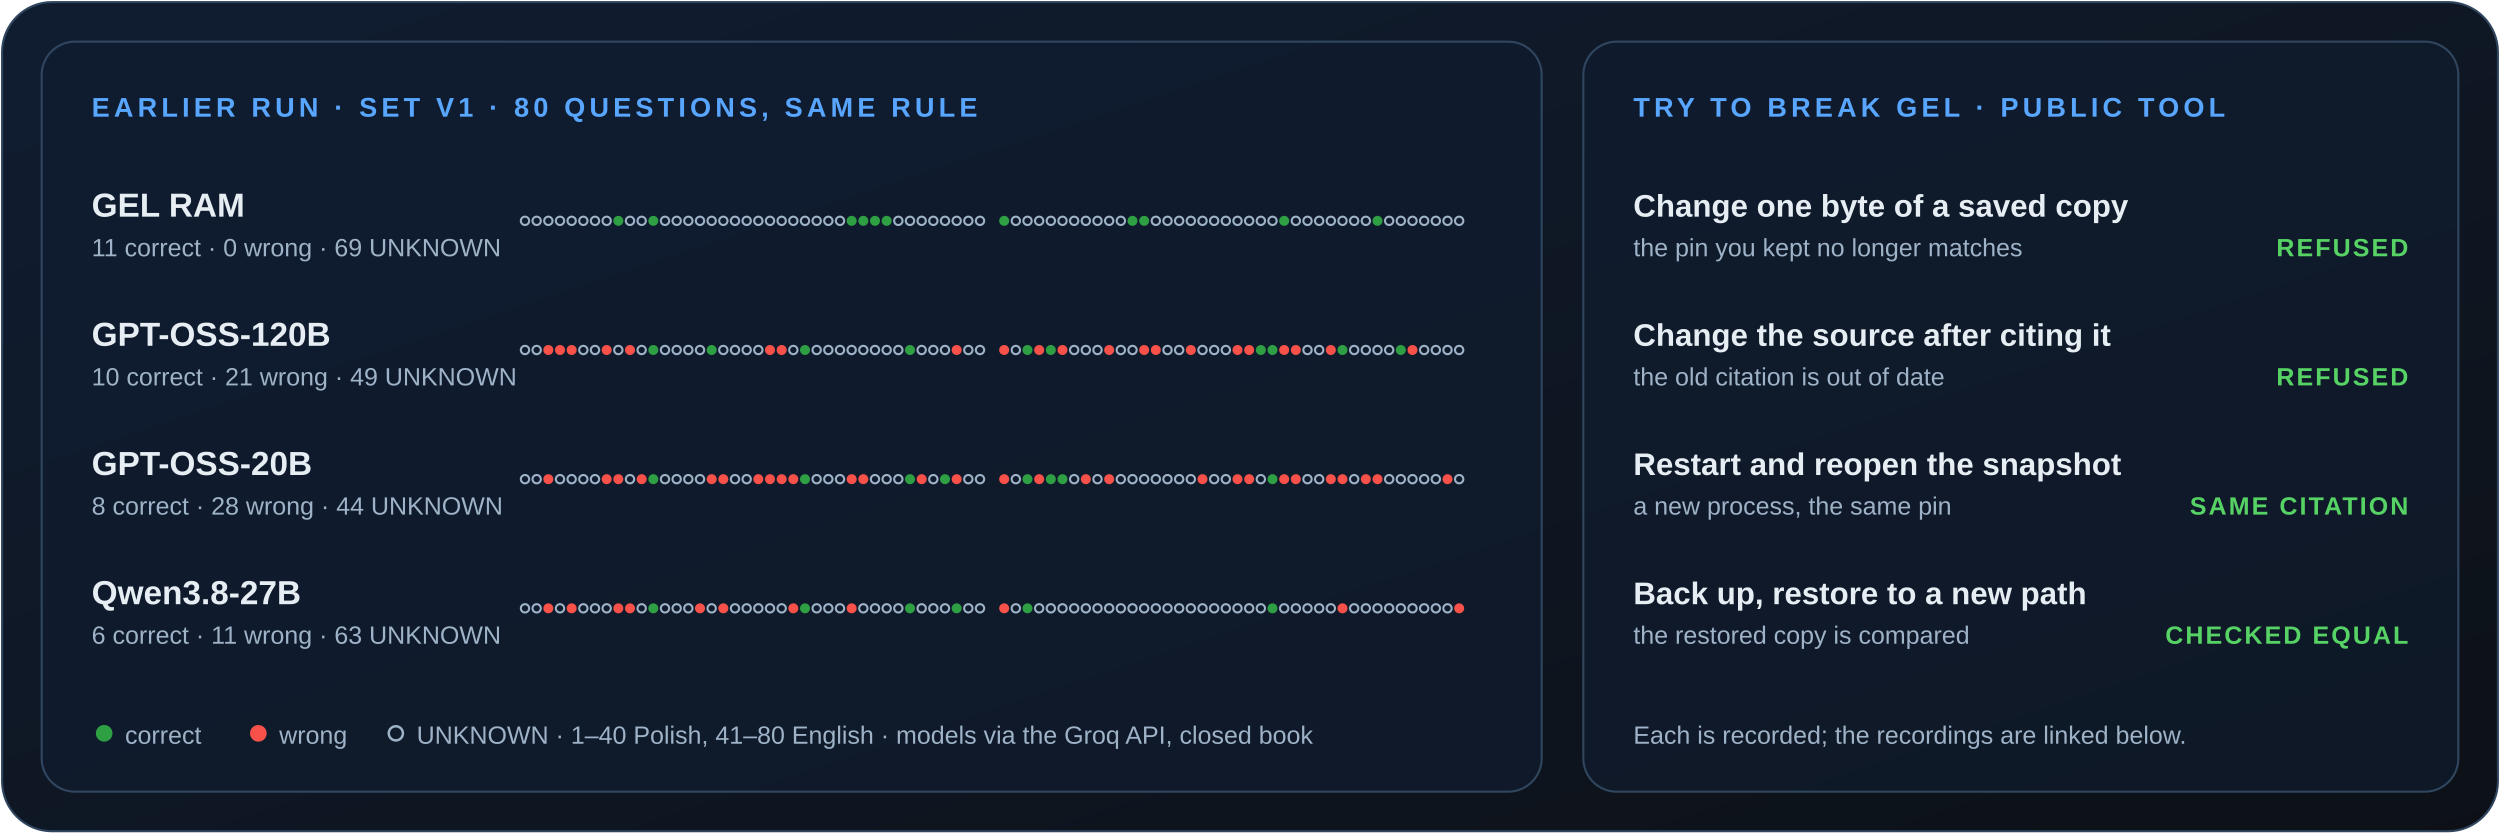
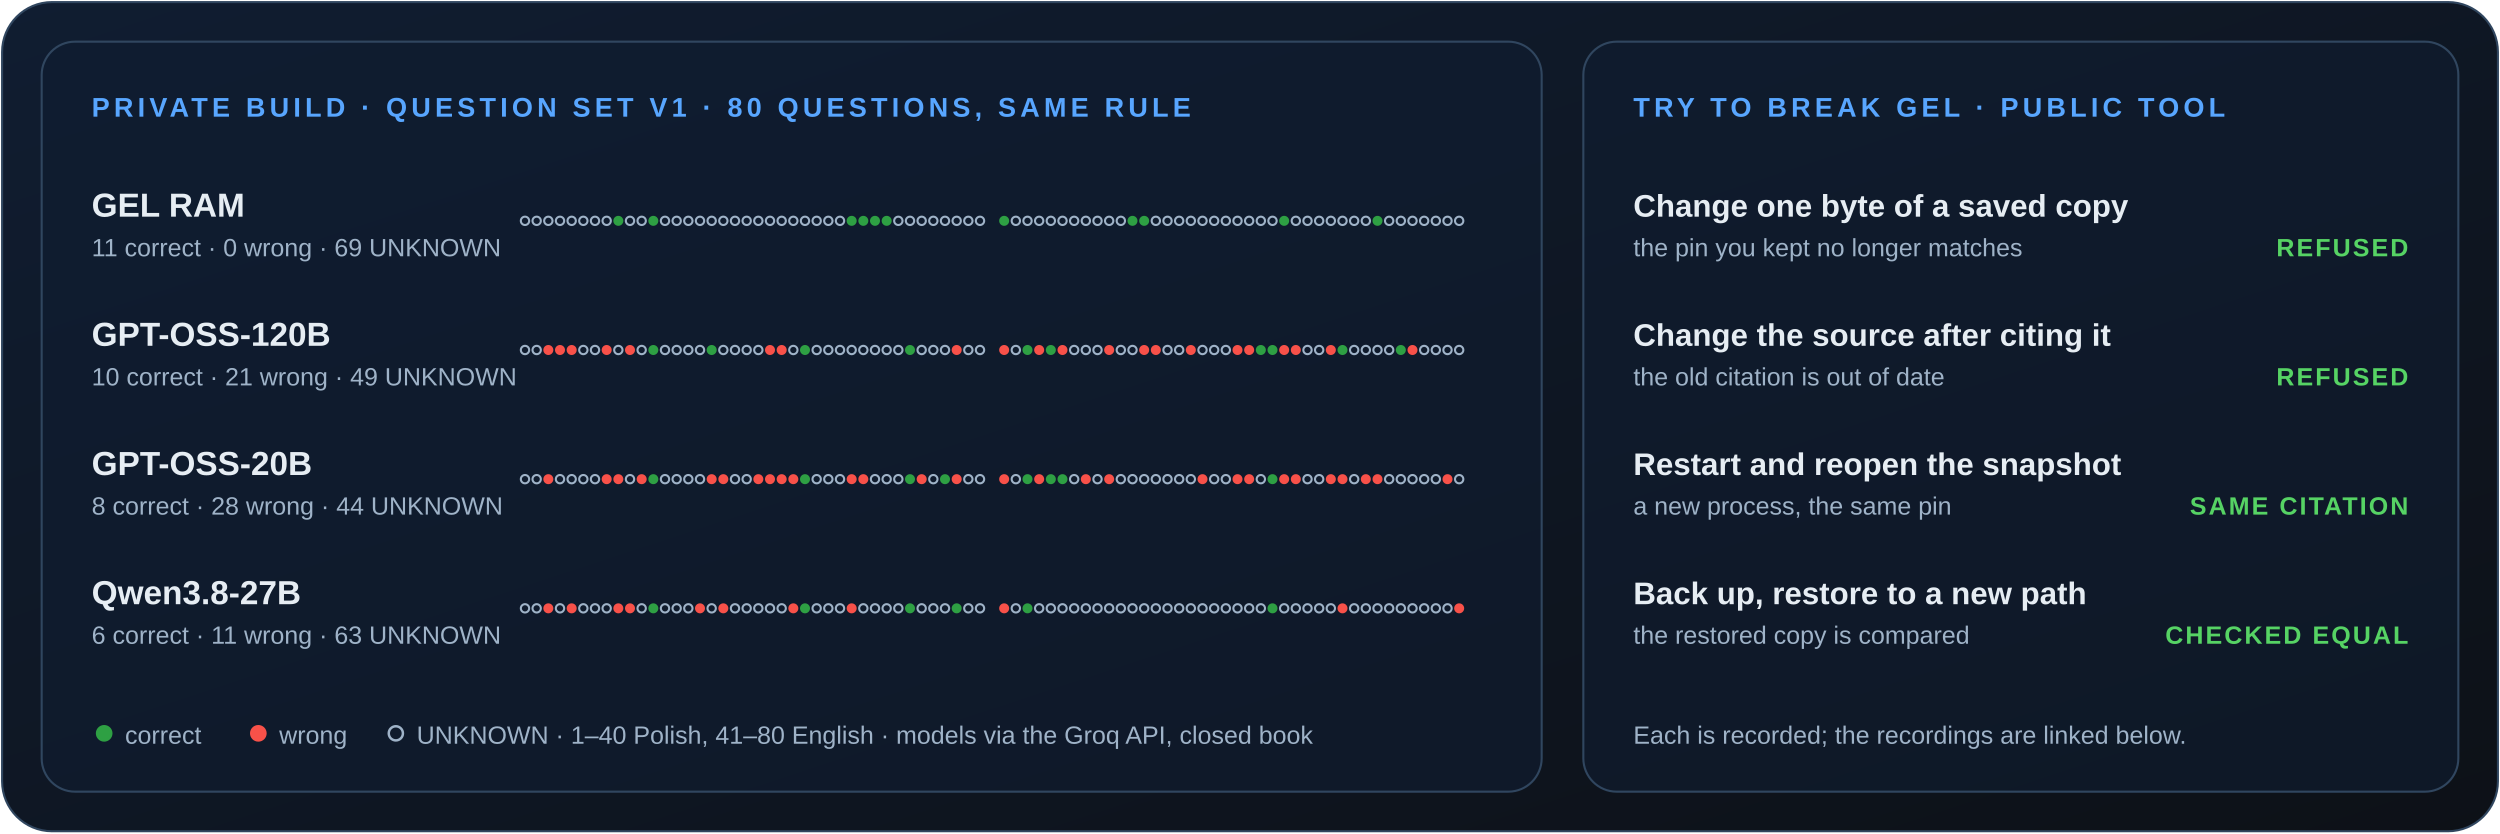
<svg xmlns="http://www.w3.org/2000/svg" width="1200" height="400" viewBox="0 0 1200 400" role="img" aria-labelledby="t d">
  <style>
text{font-family:Arial,Helvetica,sans-serif;fill:#e6edf3}
.mono{font-family:ui-monospace,Consolas,"DejaVu Sans Mono",monospace;fill:#9fb3c8}
.kick{font-size:13px;font-weight:700;letter-spacing:2px;fill:#58a6ff}
.mut{fill:#9fb3c8}.b{font-weight:700}
</style>
  <defs>
    <linearGradient id="bg" x2="1" y2="1">
      <stop stop-color="#101d31" />
      <stop offset="1" stop-color="#0d1117" />
    </linearGradient>
    <clipPath id="card">
      <rect x="1" y="1" width="1198" height="398" rx="24" />
    </clipPath>
  </defs>
  <rect x="1" y="1" width="1198" height="398" rx="24" fill="url(#bg)" stroke="#30465f" />
  <rect x="20" y="20" width="720" height="360" rx="16" fill="#101d31" fill-opacity=".6" stroke="#30465f" />
  <rect x="760" y="20" width="420" height="360" rx="16" fill="#101d31" fill-opacity=".6" stroke="#30465f" />
-   <text class="kick" x="44" y="56">EARLIER RUN · SET V1 · 80 QUESTIONS, SAME RULE</text>
+   <text class="kick" x="44" y="56">PRIVATE BUILD · QUESTION SET V1 · 80 QUESTIONS, SAME RULE</text>
  <text x="44" y="104" font-size="16" class="b">GEL RAM</text>
  <text x="44" y="123" font-size="12" class="mut">11 correct · 0 wrong · 69 UNKNOWN</text>
  <circle cx="252.0" cy="106" r="2" fill="none" stroke="#9fb3c8" stroke-width="1" />
  <circle cx="257.6" cy="106" r="2" fill="none" stroke="#9fb3c8" stroke-width="1" />
  <circle cx="263.2" cy="106" r="2" fill="none" stroke="#9fb3c8" stroke-width="1" />
  <circle cx="268.8" cy="106" r="2" fill="none" stroke="#9fb3c8" stroke-width="1" />
  <circle cx="274.4" cy="106" r="2" fill="none" stroke="#9fb3c8" stroke-width="1" />
  <circle cx="280.0" cy="106" r="2" fill="none" stroke="#9fb3c8" stroke-width="1" />
  <circle cx="285.6" cy="106" r="2" fill="none" stroke="#9fb3c8" stroke-width="1" />
  <circle cx="291.2" cy="106" r="2" fill="none" stroke="#9fb3c8" stroke-width="1" />
  <circle cx="296.8" cy="106" r="2.4" fill="#2ea043" />
  <circle cx="302.4" cy="106" r="2" fill="none" stroke="#9fb3c8" stroke-width="1" />
  <circle cx="308.0" cy="106" r="2" fill="none" stroke="#9fb3c8" stroke-width="1" />
  <circle cx="313.6" cy="106" r="2.4" fill="#2ea043" />
  <circle cx="319.2" cy="106" r="2" fill="none" stroke="#9fb3c8" stroke-width="1" />
  <circle cx="324.8" cy="106" r="2" fill="none" stroke="#9fb3c8" stroke-width="1" />
  <circle cx="330.4" cy="106" r="2" fill="none" stroke="#9fb3c8" stroke-width="1" />
  <circle cx="336.0" cy="106" r="2" fill="none" stroke="#9fb3c8" stroke-width="1" />
  <circle cx="341.6" cy="106" r="2" fill="none" stroke="#9fb3c8" stroke-width="1" />
  <circle cx="347.2" cy="106" r="2" fill="none" stroke="#9fb3c8" stroke-width="1" />
  <circle cx="352.8" cy="106" r="2" fill="none" stroke="#9fb3c8" stroke-width="1" />
  <circle cx="358.4" cy="106" r="2" fill="none" stroke="#9fb3c8" stroke-width="1" />
  <circle cx="364.0" cy="106" r="2" fill="none" stroke="#9fb3c8" stroke-width="1" />
  <circle cx="369.6" cy="106" r="2" fill="none" stroke="#9fb3c8" stroke-width="1" />
  <circle cx="375.2" cy="106" r="2" fill="none" stroke="#9fb3c8" stroke-width="1" />
  <circle cx="380.8" cy="106" r="2" fill="none" stroke="#9fb3c8" stroke-width="1" />
  <circle cx="386.4" cy="106" r="2" fill="none" stroke="#9fb3c8" stroke-width="1" />
  <circle cx="392.0" cy="106" r="2" fill="none" stroke="#9fb3c8" stroke-width="1" />
  <circle cx="397.6" cy="106" r="2" fill="none" stroke="#9fb3c8" stroke-width="1" />
  <circle cx="403.2" cy="106" r="2" fill="none" stroke="#9fb3c8" stroke-width="1" />
  <circle cx="408.8" cy="106" r="2.4" fill="#2ea043" />
  <circle cx="414.4" cy="106" r="2.4" fill="#2ea043" />
  <circle cx="420.0" cy="106" r="2.4" fill="#2ea043" />
  <circle cx="425.6" cy="106" r="2.4" fill="#2ea043" />
  <circle cx="431.2" cy="106" r="2" fill="none" stroke="#9fb3c8" stroke-width="1" />
  <circle cx="436.8" cy="106" r="2" fill="none" stroke="#9fb3c8" stroke-width="1" />
  <circle cx="442.4" cy="106" r="2" fill="none" stroke="#9fb3c8" stroke-width="1" />
  <circle cx="448.0" cy="106" r="2" fill="none" stroke="#9fb3c8" stroke-width="1" />
  <circle cx="453.6" cy="106" r="2" fill="none" stroke="#9fb3c8" stroke-width="1" />
  <circle cx="459.2" cy="106" r="2" fill="none" stroke="#9fb3c8" stroke-width="1" />
  <circle cx="464.8" cy="106" r="2" fill="none" stroke="#9fb3c8" stroke-width="1" />
  <circle cx="470.4" cy="106" r="2" fill="none" stroke="#9fb3c8" stroke-width="1" />
  <circle cx="482.0" cy="106" r="2.4" fill="#2ea043" />
  <circle cx="487.6" cy="106" r="2" fill="none" stroke="#9fb3c8" stroke-width="1" />
  <circle cx="493.2" cy="106" r="2" fill="none" stroke="#9fb3c8" stroke-width="1" />
  <circle cx="498.8" cy="106" r="2" fill="none" stroke="#9fb3c8" stroke-width="1" />
  <circle cx="504.4" cy="106" r="2" fill="none" stroke="#9fb3c8" stroke-width="1" />
  <circle cx="510.0" cy="106" r="2" fill="none" stroke="#9fb3c8" stroke-width="1" />
  <circle cx="515.6" cy="106" r="2" fill="none" stroke="#9fb3c8" stroke-width="1" />
  <circle cx="521.2" cy="106" r="2" fill="none" stroke="#9fb3c8" stroke-width="1" />
  <circle cx="526.8" cy="106" r="2" fill="none" stroke="#9fb3c8" stroke-width="1" />
  <circle cx="532.4" cy="106" r="2" fill="none" stroke="#9fb3c8" stroke-width="1" />
  <circle cx="538.0" cy="106" r="2" fill="none" stroke="#9fb3c8" stroke-width="1" />
  <circle cx="543.6" cy="106" r="2.4" fill="#2ea043" />
  <circle cx="549.2" cy="106" r="2.4" fill="#2ea043" />
  <circle cx="554.8" cy="106" r="2" fill="none" stroke="#9fb3c8" stroke-width="1" />
  <circle cx="560.4" cy="106" r="2" fill="none" stroke="#9fb3c8" stroke-width="1" />
  <circle cx="566.0" cy="106" r="2" fill="none" stroke="#9fb3c8" stroke-width="1" />
  <circle cx="571.6" cy="106" r="2" fill="none" stroke="#9fb3c8" stroke-width="1" />
  <circle cx="577.2" cy="106" r="2" fill="none" stroke="#9fb3c8" stroke-width="1" />
  <circle cx="582.8" cy="106" r="2" fill="none" stroke="#9fb3c8" stroke-width="1" />
  <circle cx="588.4" cy="106" r="2" fill="none" stroke="#9fb3c8" stroke-width="1" />
  <circle cx="594.0" cy="106" r="2" fill="none" stroke="#9fb3c8" stroke-width="1" />
  <circle cx="599.6" cy="106" r="2" fill="none" stroke="#9fb3c8" stroke-width="1" />
  <circle cx="605.2" cy="106" r="2" fill="none" stroke="#9fb3c8" stroke-width="1" />
  <circle cx="610.8" cy="106" r="2" fill="none" stroke="#9fb3c8" stroke-width="1" />
  <circle cx="616.4" cy="106" r="2.4" fill="#2ea043" />
  <circle cx="622.0" cy="106" r="2" fill="none" stroke="#9fb3c8" stroke-width="1" />
  <circle cx="627.6" cy="106" r="2" fill="none" stroke="#9fb3c8" stroke-width="1" />
  <circle cx="633.2" cy="106" r="2" fill="none" stroke="#9fb3c8" stroke-width="1" />
  <circle cx="638.8" cy="106" r="2" fill="none" stroke="#9fb3c8" stroke-width="1" />
  <circle cx="644.4" cy="106" r="2" fill="none" stroke="#9fb3c8" stroke-width="1" />
  <circle cx="650.0" cy="106" r="2" fill="none" stroke="#9fb3c8" stroke-width="1" />
  <circle cx="655.6" cy="106" r="2" fill="none" stroke="#9fb3c8" stroke-width="1" />
  <circle cx="661.2" cy="106" r="2.4" fill="#2ea043" />
  <circle cx="666.8" cy="106" r="2" fill="none" stroke="#9fb3c8" stroke-width="1" />
  <circle cx="672.4" cy="106" r="2" fill="none" stroke="#9fb3c8" stroke-width="1" />
  <circle cx="678.0" cy="106" r="2" fill="none" stroke="#9fb3c8" stroke-width="1" />
  <circle cx="683.6" cy="106" r="2" fill="none" stroke="#9fb3c8" stroke-width="1" />
  <circle cx="689.2" cy="106" r="2" fill="none" stroke="#9fb3c8" stroke-width="1" />
  <circle cx="694.8" cy="106" r="2" fill="none" stroke="#9fb3c8" stroke-width="1" />
  <circle cx="700.4" cy="106" r="2" fill="none" stroke="#9fb3c8" stroke-width="1" />
  <text x="44" y="166" font-size="16" class="b">GPT-OSS-120B</text>
  <text x="44" y="185" font-size="12" class="mut">10 correct · 21 wrong · 49 UNKNOWN</text>
  <circle cx="252.0" cy="168" r="2" fill="none" stroke="#9fb3c8" stroke-width="1" />
  <circle cx="257.6" cy="168" r="2" fill="none" stroke="#9fb3c8" stroke-width="1" />
  <circle cx="263.2" cy="168" r="2.4" fill="#f85149" />
  <circle cx="268.8" cy="168" r="2.4" fill="#f85149" />
  <circle cx="274.4" cy="168" r="2.4" fill="#f85149" />
  <circle cx="280.0" cy="168" r="2" fill="none" stroke="#9fb3c8" stroke-width="1" />
  <circle cx="285.6" cy="168" r="2" fill="none" stroke="#9fb3c8" stroke-width="1" />
  <circle cx="291.2" cy="168" r="2.4" fill="#f85149" />
  <circle cx="296.8" cy="168" r="2" fill="none" stroke="#9fb3c8" stroke-width="1" />
  <circle cx="302.4" cy="168" r="2.4" fill="#f85149" />
  <circle cx="308.0" cy="168" r="2" fill="none" stroke="#9fb3c8" stroke-width="1" />
  <circle cx="313.6" cy="168" r="2.4" fill="#2ea043" />
  <circle cx="319.2" cy="168" r="2" fill="none" stroke="#9fb3c8" stroke-width="1" />
  <circle cx="324.8" cy="168" r="2" fill="none" stroke="#9fb3c8" stroke-width="1" />
  <circle cx="330.4" cy="168" r="2" fill="none" stroke="#9fb3c8" stroke-width="1" />
  <circle cx="336.0" cy="168" r="2" fill="none" stroke="#9fb3c8" stroke-width="1" />
  <circle cx="341.6" cy="168" r="2.4" fill="#2ea043" />
  <circle cx="347.2" cy="168" r="2" fill="none" stroke="#9fb3c8" stroke-width="1" />
  <circle cx="352.8" cy="168" r="2" fill="none" stroke="#9fb3c8" stroke-width="1" />
  <circle cx="358.4" cy="168" r="2" fill="none" stroke="#9fb3c8" stroke-width="1" />
  <circle cx="364.0" cy="168" r="2" fill="none" stroke="#9fb3c8" stroke-width="1" />
  <circle cx="369.6" cy="168" r="2.4" fill="#f85149" />
  <circle cx="375.2" cy="168" r="2.4" fill="#f85149" />
  <circle cx="380.8" cy="168" r="2" fill="none" stroke="#9fb3c8" stroke-width="1" />
  <circle cx="386.4" cy="168" r="2.4" fill="#2ea043" />
  <circle cx="392.0" cy="168" r="2" fill="none" stroke="#9fb3c8" stroke-width="1" />
  <circle cx="397.6" cy="168" r="2" fill="none" stroke="#9fb3c8" stroke-width="1" />
  <circle cx="403.2" cy="168" r="2" fill="none" stroke="#9fb3c8" stroke-width="1" />
  <circle cx="408.8" cy="168" r="2" fill="none" stroke="#9fb3c8" stroke-width="1" />
  <circle cx="414.4" cy="168" r="2" fill="none" stroke="#9fb3c8" stroke-width="1" />
  <circle cx="420.0" cy="168" r="2" fill="none" stroke="#9fb3c8" stroke-width="1" />
  <circle cx="425.6" cy="168" r="2" fill="none" stroke="#9fb3c8" stroke-width="1" />
  <circle cx="431.2" cy="168" r="2" fill="none" stroke="#9fb3c8" stroke-width="1" />
  <circle cx="436.8" cy="168" r="2.4" fill="#2ea043" />
  <circle cx="442.4" cy="168" r="2" fill="none" stroke="#9fb3c8" stroke-width="1" />
  <circle cx="448.0" cy="168" r="2" fill="none" stroke="#9fb3c8" stroke-width="1" />
  <circle cx="453.6" cy="168" r="2" fill="none" stroke="#9fb3c8" stroke-width="1" />
  <circle cx="459.2" cy="168" r="2.4" fill="#f85149" />
  <circle cx="464.8" cy="168" r="2" fill="none" stroke="#9fb3c8" stroke-width="1" />
  <circle cx="470.4" cy="168" r="2" fill="none" stroke="#9fb3c8" stroke-width="1" />
  <circle cx="482.0" cy="168" r="2.4" fill="#f85149" />
  <circle cx="487.6" cy="168" r="2" fill="none" stroke="#9fb3c8" stroke-width="1" />
  <circle cx="493.2" cy="168" r="2.4" fill="#2ea043" />
  <circle cx="498.8" cy="168" r="2.4" fill="#f85149" />
  <circle cx="504.4" cy="168" r="2.4" fill="#2ea043" />
  <circle cx="510.0" cy="168" r="2.4" fill="#f85149" />
  <circle cx="515.6" cy="168" r="2" fill="none" stroke="#9fb3c8" stroke-width="1" />
  <circle cx="521.2" cy="168" r="2" fill="none" stroke="#9fb3c8" stroke-width="1" />
  <circle cx="526.8" cy="168" r="2" fill="none" stroke="#9fb3c8" stroke-width="1" />
  <circle cx="532.4" cy="168" r="2.4" fill="#f85149" />
  <circle cx="538.0" cy="168" r="2" fill="none" stroke="#9fb3c8" stroke-width="1" />
  <circle cx="543.6" cy="168" r="2" fill="none" stroke="#9fb3c8" stroke-width="1" />
  <circle cx="549.2" cy="168" r="2.4" fill="#f85149" />
  <circle cx="554.8" cy="168" r="2.4" fill="#f85149" />
  <circle cx="560.4" cy="168" r="2" fill="none" stroke="#9fb3c8" stroke-width="1" />
  <circle cx="566.0" cy="168" r="2" fill="none" stroke="#9fb3c8" stroke-width="1" />
  <circle cx="571.6" cy="168" r="2.4" fill="#f85149" />
  <circle cx="577.2" cy="168" r="2" fill="none" stroke="#9fb3c8" stroke-width="1" />
  <circle cx="582.8" cy="168" r="2" fill="none" stroke="#9fb3c8" stroke-width="1" />
  <circle cx="588.4" cy="168" r="2" fill="none" stroke="#9fb3c8" stroke-width="1" />
  <circle cx="594.0" cy="168" r="2.4" fill="#f85149" />
  <circle cx="599.6" cy="168" r="2.4" fill="#f85149" />
  <circle cx="605.2" cy="168" r="2.4" fill="#2ea043" />
  <circle cx="610.8" cy="168" r="2.4" fill="#2ea043" />
  <circle cx="616.4" cy="168" r="2.4" fill="#f85149" />
  <circle cx="622.0" cy="168" r="2.4" fill="#f85149" />
  <circle cx="627.6" cy="168" r="2" fill="none" stroke="#9fb3c8" stroke-width="1" />
  <circle cx="633.2" cy="168" r="2" fill="none" stroke="#9fb3c8" stroke-width="1" />
  <circle cx="638.8" cy="168" r="2.4" fill="#f85149" />
  <circle cx="644.4" cy="168" r="2.4" fill="#2ea043" />
  <circle cx="650.0" cy="168" r="2" fill="none" stroke="#9fb3c8" stroke-width="1" />
  <circle cx="655.6" cy="168" r="2" fill="none" stroke="#9fb3c8" stroke-width="1" />
  <circle cx="661.2" cy="168" r="2" fill="none" stroke="#9fb3c8" stroke-width="1" />
  <circle cx="666.8" cy="168" r="2" fill="none" stroke="#9fb3c8" stroke-width="1" />
  <circle cx="672.4" cy="168" r="2.4" fill="#2ea043" />
  <circle cx="678.0" cy="168" r="2.4" fill="#f85149" />
  <circle cx="683.6" cy="168" r="2" fill="none" stroke="#9fb3c8" stroke-width="1" />
  <circle cx="689.2" cy="168" r="2" fill="none" stroke="#9fb3c8" stroke-width="1" />
  <circle cx="694.8" cy="168" r="2" fill="none" stroke="#9fb3c8" stroke-width="1" />
  <circle cx="700.4" cy="168" r="2" fill="none" stroke="#9fb3c8" stroke-width="1" />
  <text x="44" y="228" font-size="16" class="b">GPT-OSS-20B</text>
  <text x="44" y="247" font-size="12" class="mut">8 correct · 28 wrong · 44 UNKNOWN</text>
  <circle cx="252.0" cy="230" r="2" fill="none" stroke="#9fb3c8" stroke-width="1" />
  <circle cx="257.6" cy="230" r="2" fill="none" stroke="#9fb3c8" stroke-width="1" />
  <circle cx="263.2" cy="230" r="2.4" fill="#f85149" />
  <circle cx="268.8" cy="230" r="2" fill="none" stroke="#9fb3c8" stroke-width="1" />
  <circle cx="274.4" cy="230" r="2" fill="none" stroke="#9fb3c8" stroke-width="1" />
  <circle cx="280.0" cy="230" r="2" fill="none" stroke="#9fb3c8" stroke-width="1" />
  <circle cx="285.6" cy="230" r="2" fill="none" stroke="#9fb3c8" stroke-width="1" />
  <circle cx="291.2" cy="230" r="2.4" fill="#f85149" />
  <circle cx="296.8" cy="230" r="2.4" fill="#f85149" />
  <circle cx="302.4" cy="230" r="2" fill="none" stroke="#9fb3c8" stroke-width="1" />
  <circle cx="308.0" cy="230" r="2.4" fill="#f85149" />
  <circle cx="313.6" cy="230" r="2.4" fill="#2ea043" />
  <circle cx="319.2" cy="230" r="2" fill="none" stroke="#9fb3c8" stroke-width="1" />
  <circle cx="324.8" cy="230" r="2" fill="none" stroke="#9fb3c8" stroke-width="1" />
  <circle cx="330.4" cy="230" r="2" fill="none" stroke="#9fb3c8" stroke-width="1" />
  <circle cx="336.0" cy="230" r="2" fill="none" stroke="#9fb3c8" stroke-width="1" />
  <circle cx="341.6" cy="230" r="2.4" fill="#f85149" />
  <circle cx="347.2" cy="230" r="2.4" fill="#f85149" />
  <circle cx="352.8" cy="230" r="2" fill="none" stroke="#9fb3c8" stroke-width="1" />
  <circle cx="358.4" cy="230" r="2" fill="none" stroke="#9fb3c8" stroke-width="1" />
  <circle cx="364.0" cy="230" r="2.4" fill="#f85149" />
  <circle cx="369.6" cy="230" r="2.4" fill="#f85149" />
  <circle cx="375.2" cy="230" r="2.4" fill="#f85149" />
  <circle cx="380.8" cy="230" r="2.4" fill="#f85149" />
  <circle cx="386.4" cy="230" r="2.4" fill="#2ea043" />
  <circle cx="392.0" cy="230" r="2" fill="none" stroke="#9fb3c8" stroke-width="1" />
  <circle cx="397.6" cy="230" r="2" fill="none" stroke="#9fb3c8" stroke-width="1" />
  <circle cx="403.2" cy="230" r="2" fill="none" stroke="#9fb3c8" stroke-width="1" />
  <circle cx="408.8" cy="230" r="2.4" fill="#f85149" />
  <circle cx="414.4" cy="230" r="2.4" fill="#f85149" />
  <circle cx="420.0" cy="230" r="2" fill="none" stroke="#9fb3c8" stroke-width="1" />
  <circle cx="425.6" cy="230" r="2" fill="none" stroke="#9fb3c8" stroke-width="1" />
  <circle cx="431.2" cy="230" r="2" fill="none" stroke="#9fb3c8" stroke-width="1" />
  <circle cx="436.8" cy="230" r="2.4" fill="#2ea043" />
  <circle cx="442.4" cy="230" r="2.4" fill="#f85149" />
  <circle cx="448.0" cy="230" r="2" fill="none" stroke="#9fb3c8" stroke-width="1" />
  <circle cx="453.6" cy="230" r="2.4" fill="#2ea043" />
  <circle cx="459.2" cy="230" r="2.4" fill="#f85149" />
  <circle cx="464.8" cy="230" r="2" fill="none" stroke="#9fb3c8" stroke-width="1" />
  <circle cx="470.4" cy="230" r="2" fill="none" stroke="#9fb3c8" stroke-width="1" />
  <circle cx="482.0" cy="230" r="2.4" fill="#f85149" />
  <circle cx="487.6" cy="230" r="2" fill="none" stroke="#9fb3c8" stroke-width="1" />
  <circle cx="493.2" cy="230" r="2.4" fill="#2ea043" />
  <circle cx="498.8" cy="230" r="2.4" fill="#f85149" />
  <circle cx="504.4" cy="230" r="2.4" fill="#2ea043" />
  <circle cx="510.0" cy="230" r="2.4" fill="#2ea043" />
  <circle cx="515.6" cy="230" r="2" fill="none" stroke="#9fb3c8" stroke-width="1" />
  <circle cx="521.2" cy="230" r="2.4" fill="#f85149" />
  <circle cx="526.8" cy="230" r="2" fill="none" stroke="#9fb3c8" stroke-width="1" />
  <circle cx="532.4" cy="230" r="2.4" fill="#f85149" />
  <circle cx="538.0" cy="230" r="2" fill="none" stroke="#9fb3c8" stroke-width="1" />
  <circle cx="543.6" cy="230" r="2" fill="none" stroke="#9fb3c8" stroke-width="1" />
  <circle cx="549.2" cy="230" r="2" fill="none" stroke="#9fb3c8" stroke-width="1" />
  <circle cx="554.8" cy="230" r="2" fill="none" stroke="#9fb3c8" stroke-width="1" />
  <circle cx="560.4" cy="230" r="2" fill="none" stroke="#9fb3c8" stroke-width="1" />
  <circle cx="566.0" cy="230" r="2" fill="none" stroke="#9fb3c8" stroke-width="1" />
  <circle cx="571.6" cy="230" r="2" fill="none" stroke="#9fb3c8" stroke-width="1" />
  <circle cx="577.2" cy="230" r="2.4" fill="#f85149" />
  <circle cx="582.8" cy="230" r="2" fill="none" stroke="#9fb3c8" stroke-width="1" />
  <circle cx="588.4" cy="230" r="2" fill="none" stroke="#9fb3c8" stroke-width="1" />
  <circle cx="594.0" cy="230" r="2.4" fill="#f85149" />
  <circle cx="599.6" cy="230" r="2.4" fill="#f85149" />
  <circle cx="605.2" cy="230" r="2" fill="none" stroke="#9fb3c8" stroke-width="1" />
  <circle cx="610.8" cy="230" r="2.4" fill="#2ea043" />
  <circle cx="616.4" cy="230" r="2.4" fill="#f85149" />
  <circle cx="622.0" cy="230" r="2.4" fill="#f85149" />
  <circle cx="627.6" cy="230" r="2" fill="none" stroke="#9fb3c8" stroke-width="1" />
  <circle cx="633.2" cy="230" r="2" fill="none" stroke="#9fb3c8" stroke-width="1" />
  <circle cx="638.8" cy="230" r="2.4" fill="#f85149" />
  <circle cx="644.4" cy="230" r="2.4" fill="#f85149" />
  <circle cx="650.0" cy="230" r="2" fill="none" stroke="#9fb3c8" stroke-width="1" />
  <circle cx="655.6" cy="230" r="2.4" fill="#f85149" />
  <circle cx="661.2" cy="230" r="2.4" fill="#f85149" />
  <circle cx="666.8" cy="230" r="2" fill="none" stroke="#9fb3c8" stroke-width="1" />
  <circle cx="672.4" cy="230" r="2" fill="none" stroke="#9fb3c8" stroke-width="1" />
  <circle cx="678.0" cy="230" r="2" fill="none" stroke="#9fb3c8" stroke-width="1" />
  <circle cx="683.6" cy="230" r="2" fill="none" stroke="#9fb3c8" stroke-width="1" />
  <circle cx="689.2" cy="230" r="2" fill="none" stroke="#9fb3c8" stroke-width="1" />
  <circle cx="694.8" cy="230" r="2.4" fill="#f85149" />
  <circle cx="700.4" cy="230" r="2" fill="none" stroke="#9fb3c8" stroke-width="1" />
  <text x="44" y="290" font-size="16" class="b">Qwen3.8-27B</text>
  <text x="44" y="309" font-size="12" class="mut">6 correct · 11 wrong · 63 UNKNOWN</text>
  <circle cx="252.0" cy="292" r="2" fill="none" stroke="#9fb3c8" stroke-width="1" />
  <circle cx="257.6" cy="292" r="2" fill="none" stroke="#9fb3c8" stroke-width="1" />
  <circle cx="263.2" cy="292" r="2.4" fill="#f85149" />
  <circle cx="268.8" cy="292" r="2" fill="none" stroke="#9fb3c8" stroke-width="1" />
  <circle cx="274.4" cy="292" r="2.4" fill="#f85149" />
  <circle cx="280.0" cy="292" r="2" fill="none" stroke="#9fb3c8" stroke-width="1" />
  <circle cx="285.6" cy="292" r="2" fill="none" stroke="#9fb3c8" stroke-width="1" />
  <circle cx="291.2" cy="292" r="2" fill="none" stroke="#9fb3c8" stroke-width="1" />
  <circle cx="296.8" cy="292" r="2.4" fill="#f85149" />
  <circle cx="302.4" cy="292" r="2.4" fill="#f85149" />
  <circle cx="308.0" cy="292" r="2" fill="none" stroke="#9fb3c8" stroke-width="1" />
  <circle cx="313.6" cy="292" r="2.4" fill="#2ea043" />
  <circle cx="319.2" cy="292" r="2" fill="none" stroke="#9fb3c8" stroke-width="1" />
  <circle cx="324.8" cy="292" r="2" fill="none" stroke="#9fb3c8" stroke-width="1" />
  <circle cx="330.4" cy="292" r="2" fill="none" stroke="#9fb3c8" stroke-width="1" />
  <circle cx="336.0" cy="292" r="2.4" fill="#f85149" />
  <circle cx="341.6" cy="292" r="2" fill="none" stroke="#9fb3c8" stroke-width="1" />
  <circle cx="347.2" cy="292" r="2.4" fill="#f85149" />
  <circle cx="352.8" cy="292" r="2" fill="none" stroke="#9fb3c8" stroke-width="1" />
  <circle cx="358.4" cy="292" r="2" fill="none" stroke="#9fb3c8" stroke-width="1" />
  <circle cx="364.0" cy="292" r="2" fill="none" stroke="#9fb3c8" stroke-width="1" />
  <circle cx="369.6" cy="292" r="2" fill="none" stroke="#9fb3c8" stroke-width="1" />
  <circle cx="375.2" cy="292" r="2" fill="none" stroke="#9fb3c8" stroke-width="1" />
  <circle cx="380.8" cy="292" r="2.4" fill="#f85149" />
  <circle cx="386.4" cy="292" r="2.4" fill="#2ea043" />
  <circle cx="392.0" cy="292" r="2" fill="none" stroke="#9fb3c8" stroke-width="1" />
  <circle cx="397.6" cy="292" r="2" fill="none" stroke="#9fb3c8" stroke-width="1" />
  <circle cx="403.2" cy="292" r="2" fill="none" stroke="#9fb3c8" stroke-width="1" />
  <circle cx="408.8" cy="292" r="2.4" fill="#f85149" />
  <circle cx="414.4" cy="292" r="2" fill="none" stroke="#9fb3c8" stroke-width="1" />
  <circle cx="420.0" cy="292" r="2" fill="none" stroke="#9fb3c8" stroke-width="1" />
  <circle cx="425.6" cy="292" r="2" fill="none" stroke="#9fb3c8" stroke-width="1" />
  <circle cx="431.2" cy="292" r="2" fill="none" stroke="#9fb3c8" stroke-width="1" />
  <circle cx="436.8" cy="292" r="2.4" fill="#2ea043" />
  <circle cx="442.4" cy="292" r="2" fill="none" stroke="#9fb3c8" stroke-width="1" />
  <circle cx="448.0" cy="292" r="2" fill="none" stroke="#9fb3c8" stroke-width="1" />
  <circle cx="453.6" cy="292" r="2" fill="none" stroke="#9fb3c8" stroke-width="1" />
  <circle cx="459.2" cy="292" r="2.4" fill="#2ea043" />
  <circle cx="464.8" cy="292" r="2" fill="none" stroke="#9fb3c8" stroke-width="1" />
  <circle cx="470.4" cy="292" r="2" fill="none" stroke="#9fb3c8" stroke-width="1" />
  <circle cx="482.0" cy="292" r="2.4" fill="#f85149" />
  <circle cx="487.6" cy="292" r="2" fill="none" stroke="#9fb3c8" stroke-width="1" />
  <circle cx="493.2" cy="292" r="2.4" fill="#2ea043" />
  <circle cx="498.8" cy="292" r="2" fill="none" stroke="#9fb3c8" stroke-width="1" />
  <circle cx="504.4" cy="292" r="2" fill="none" stroke="#9fb3c8" stroke-width="1" />
  <circle cx="510.0" cy="292" r="2" fill="none" stroke="#9fb3c8" stroke-width="1" />
  <circle cx="515.6" cy="292" r="2" fill="none" stroke="#9fb3c8" stroke-width="1" />
  <circle cx="521.2" cy="292" r="2" fill="none" stroke="#9fb3c8" stroke-width="1" />
  <circle cx="526.8" cy="292" r="2" fill="none" stroke="#9fb3c8" stroke-width="1" />
  <circle cx="532.4" cy="292" r="2" fill="none" stroke="#9fb3c8" stroke-width="1" />
  <circle cx="538.0" cy="292" r="2" fill="none" stroke="#9fb3c8" stroke-width="1" />
  <circle cx="543.6" cy="292" r="2" fill="none" stroke="#9fb3c8" stroke-width="1" />
  <circle cx="549.2" cy="292" r="2" fill="none" stroke="#9fb3c8" stroke-width="1" />
  <circle cx="554.8" cy="292" r="2" fill="none" stroke="#9fb3c8" stroke-width="1" />
  <circle cx="560.4" cy="292" r="2" fill="none" stroke="#9fb3c8" stroke-width="1" />
  <circle cx="566.0" cy="292" r="2" fill="none" stroke="#9fb3c8" stroke-width="1" />
  <circle cx="571.6" cy="292" r="2" fill="none" stroke="#9fb3c8" stroke-width="1" />
  <circle cx="577.2" cy="292" r="2" fill="none" stroke="#9fb3c8" stroke-width="1" />
  <circle cx="582.8" cy="292" r="2" fill="none" stroke="#9fb3c8" stroke-width="1" />
  <circle cx="588.4" cy="292" r="2" fill="none" stroke="#9fb3c8" stroke-width="1" />
  <circle cx="594.0" cy="292" r="2" fill="none" stroke="#9fb3c8" stroke-width="1" />
  <circle cx="599.6" cy="292" r="2" fill="none" stroke="#9fb3c8" stroke-width="1" />
  <circle cx="605.2" cy="292" r="2" fill="none" stroke="#9fb3c8" stroke-width="1" />
  <circle cx="610.8" cy="292" r="2.4" fill="#2ea043" />
  <circle cx="616.4" cy="292" r="2" fill="none" stroke="#9fb3c8" stroke-width="1" />
  <circle cx="622.0" cy="292" r="2" fill="none" stroke="#9fb3c8" stroke-width="1" />
  <circle cx="627.6" cy="292" r="2" fill="none" stroke="#9fb3c8" stroke-width="1" />
  <circle cx="633.2" cy="292" r="2" fill="none" stroke="#9fb3c8" stroke-width="1" />
  <circle cx="638.8" cy="292" r="2" fill="none" stroke="#9fb3c8" stroke-width="1" />
  <circle cx="644.4" cy="292" r="2.4" fill="#f85149" />
  <circle cx="650.0" cy="292" r="2" fill="none" stroke="#9fb3c8" stroke-width="1" />
  <circle cx="655.6" cy="292" r="2" fill="none" stroke="#9fb3c8" stroke-width="1" />
  <circle cx="661.2" cy="292" r="2" fill="none" stroke="#9fb3c8" stroke-width="1" />
  <circle cx="666.8" cy="292" r="2" fill="none" stroke="#9fb3c8" stroke-width="1" />
  <circle cx="672.4" cy="292" r="2" fill="none" stroke="#9fb3c8" stroke-width="1" />
  <circle cx="678.0" cy="292" r="2" fill="none" stroke="#9fb3c8" stroke-width="1" />
  <circle cx="683.6" cy="292" r="2" fill="none" stroke="#9fb3c8" stroke-width="1" />
  <circle cx="689.2" cy="292" r="2" fill="none" stroke="#9fb3c8" stroke-width="1" />
  <circle cx="694.8" cy="292" r="2" fill="none" stroke="#9fb3c8" stroke-width="1" />
  <circle cx="700.4" cy="292" r="2.4" fill="#f85149" />
  <circle cx="50" cy="352" r="4" fill="#2ea043" />
  <text x="60" y="357" font-size="12" class="mut">correct</text>
  <circle cx="124" cy="352" r="4" fill="#f85149" />
  <text x="134" y="357" font-size="12" class="mut">wrong</text>
  <circle cx="190" cy="352" r="3.4" fill="none" stroke="#9fb3c8" stroke-width="1.2" />
  <text x="200" y="357" font-size="12" class="mut">UNKNOWN · 1–40 Polish, 41–80 English · models via the Groq API, closed book</text>
  <text class="kick" x="784" y="56">TRY TO BREAK GEL · PUBLIC TOOL</text>
  <text x="784" y="104" font-size="15" class="b">Change one byte of a saved copy</text>
  <text x="784" y="123" font-size="12" class="mut">the pin you kept no longer matches</text>
  <text x="1156" y="123" font-size="12" class="b" text-anchor="end" letter-spacing="1" style="fill:#56d364">REFUSED</text>
  <text x="784" y="166" font-size="15" class="b">Change the source after citing it</text>
  <text x="784" y="185" font-size="12" class="mut">the old citation is out of date</text>
  <text x="1156" y="185" font-size="12" class="b" text-anchor="end" letter-spacing="1" style="fill:#56d364">REFUSED</text>
  <text x="784" y="228" font-size="15" class="b">Restart and reopen the snapshot</text>
  <text x="784" y="247" font-size="12" class="mut">a new process, the same pin</text>
  <text x="1156" y="247" font-size="12" class="b" text-anchor="end" letter-spacing="1" style="fill:#56d364">SAME CITATION</text>
  <text x="784" y="290" font-size="15" class="b">Back up, restore to a new path</text>
  <text x="784" y="309" font-size="12" class="mut">the restored copy is compared</text>
  <text x="1156" y="309" font-size="12" class="b" text-anchor="end" letter-spacing="1" style="fill:#56d364">CHECKED EQUAL</text>
  <text x="784" y="357" font-size="12" class="mut">Each is recorded; the recordings are linked below.</text>
</svg>
